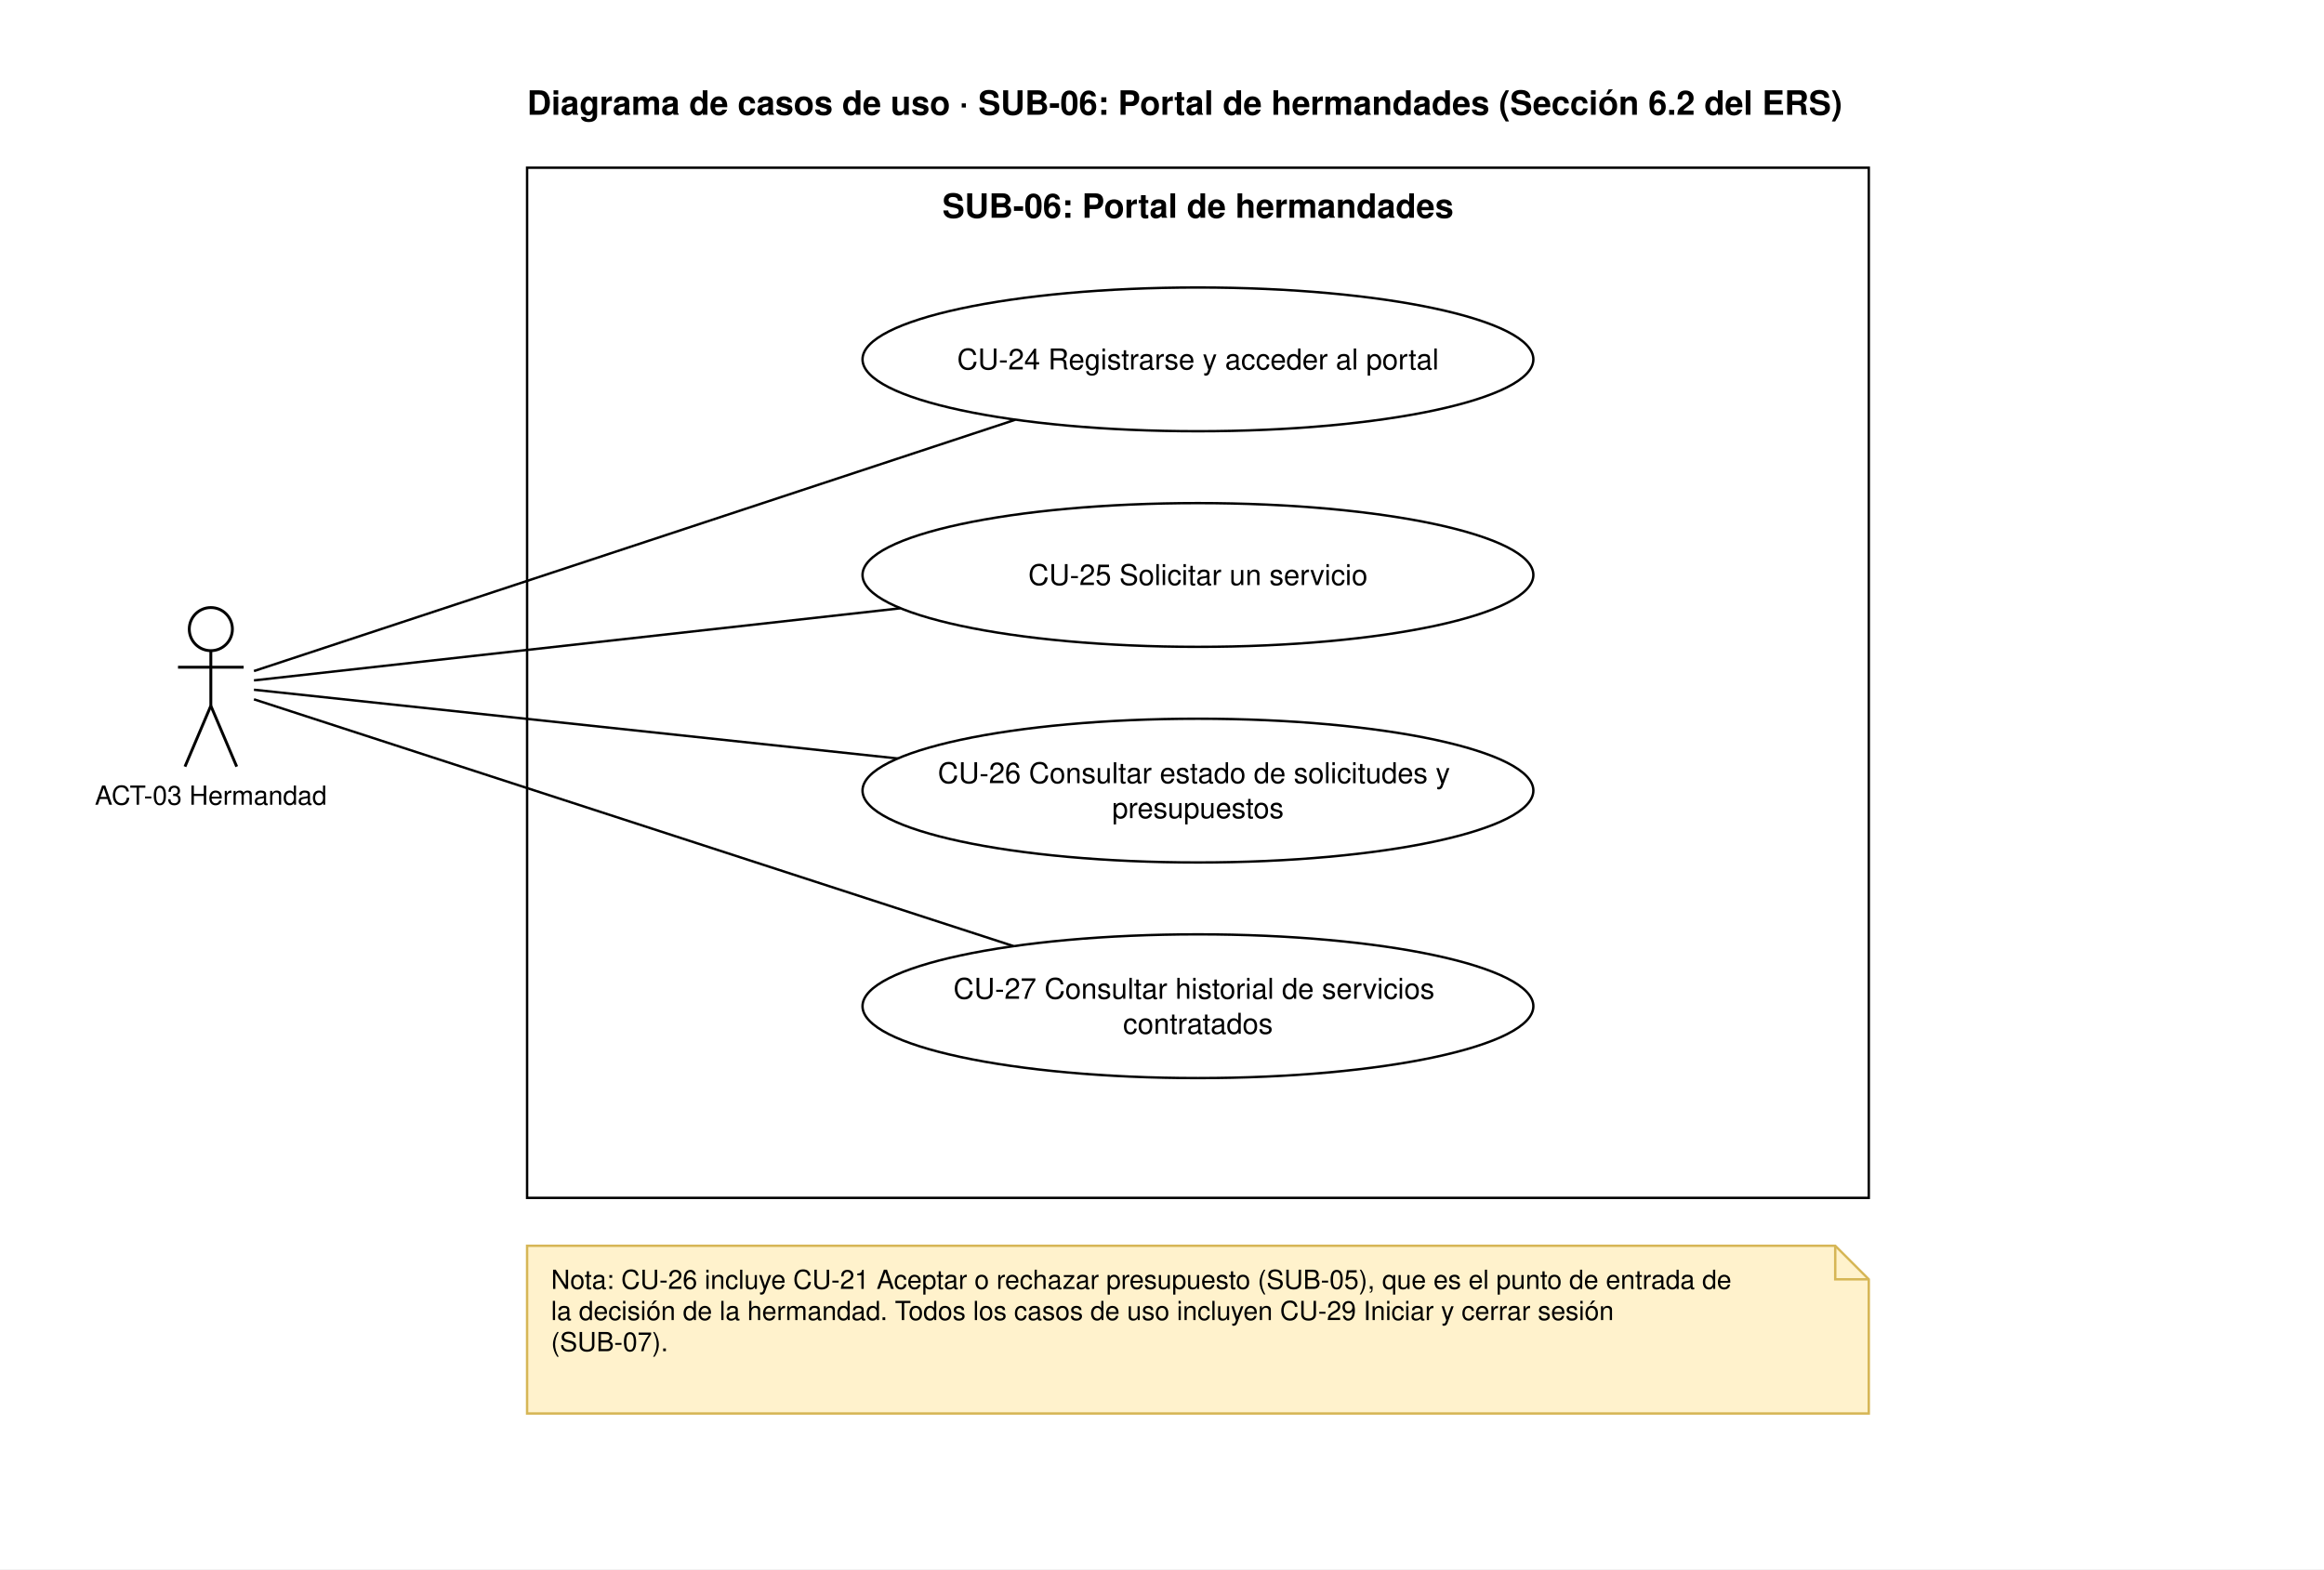
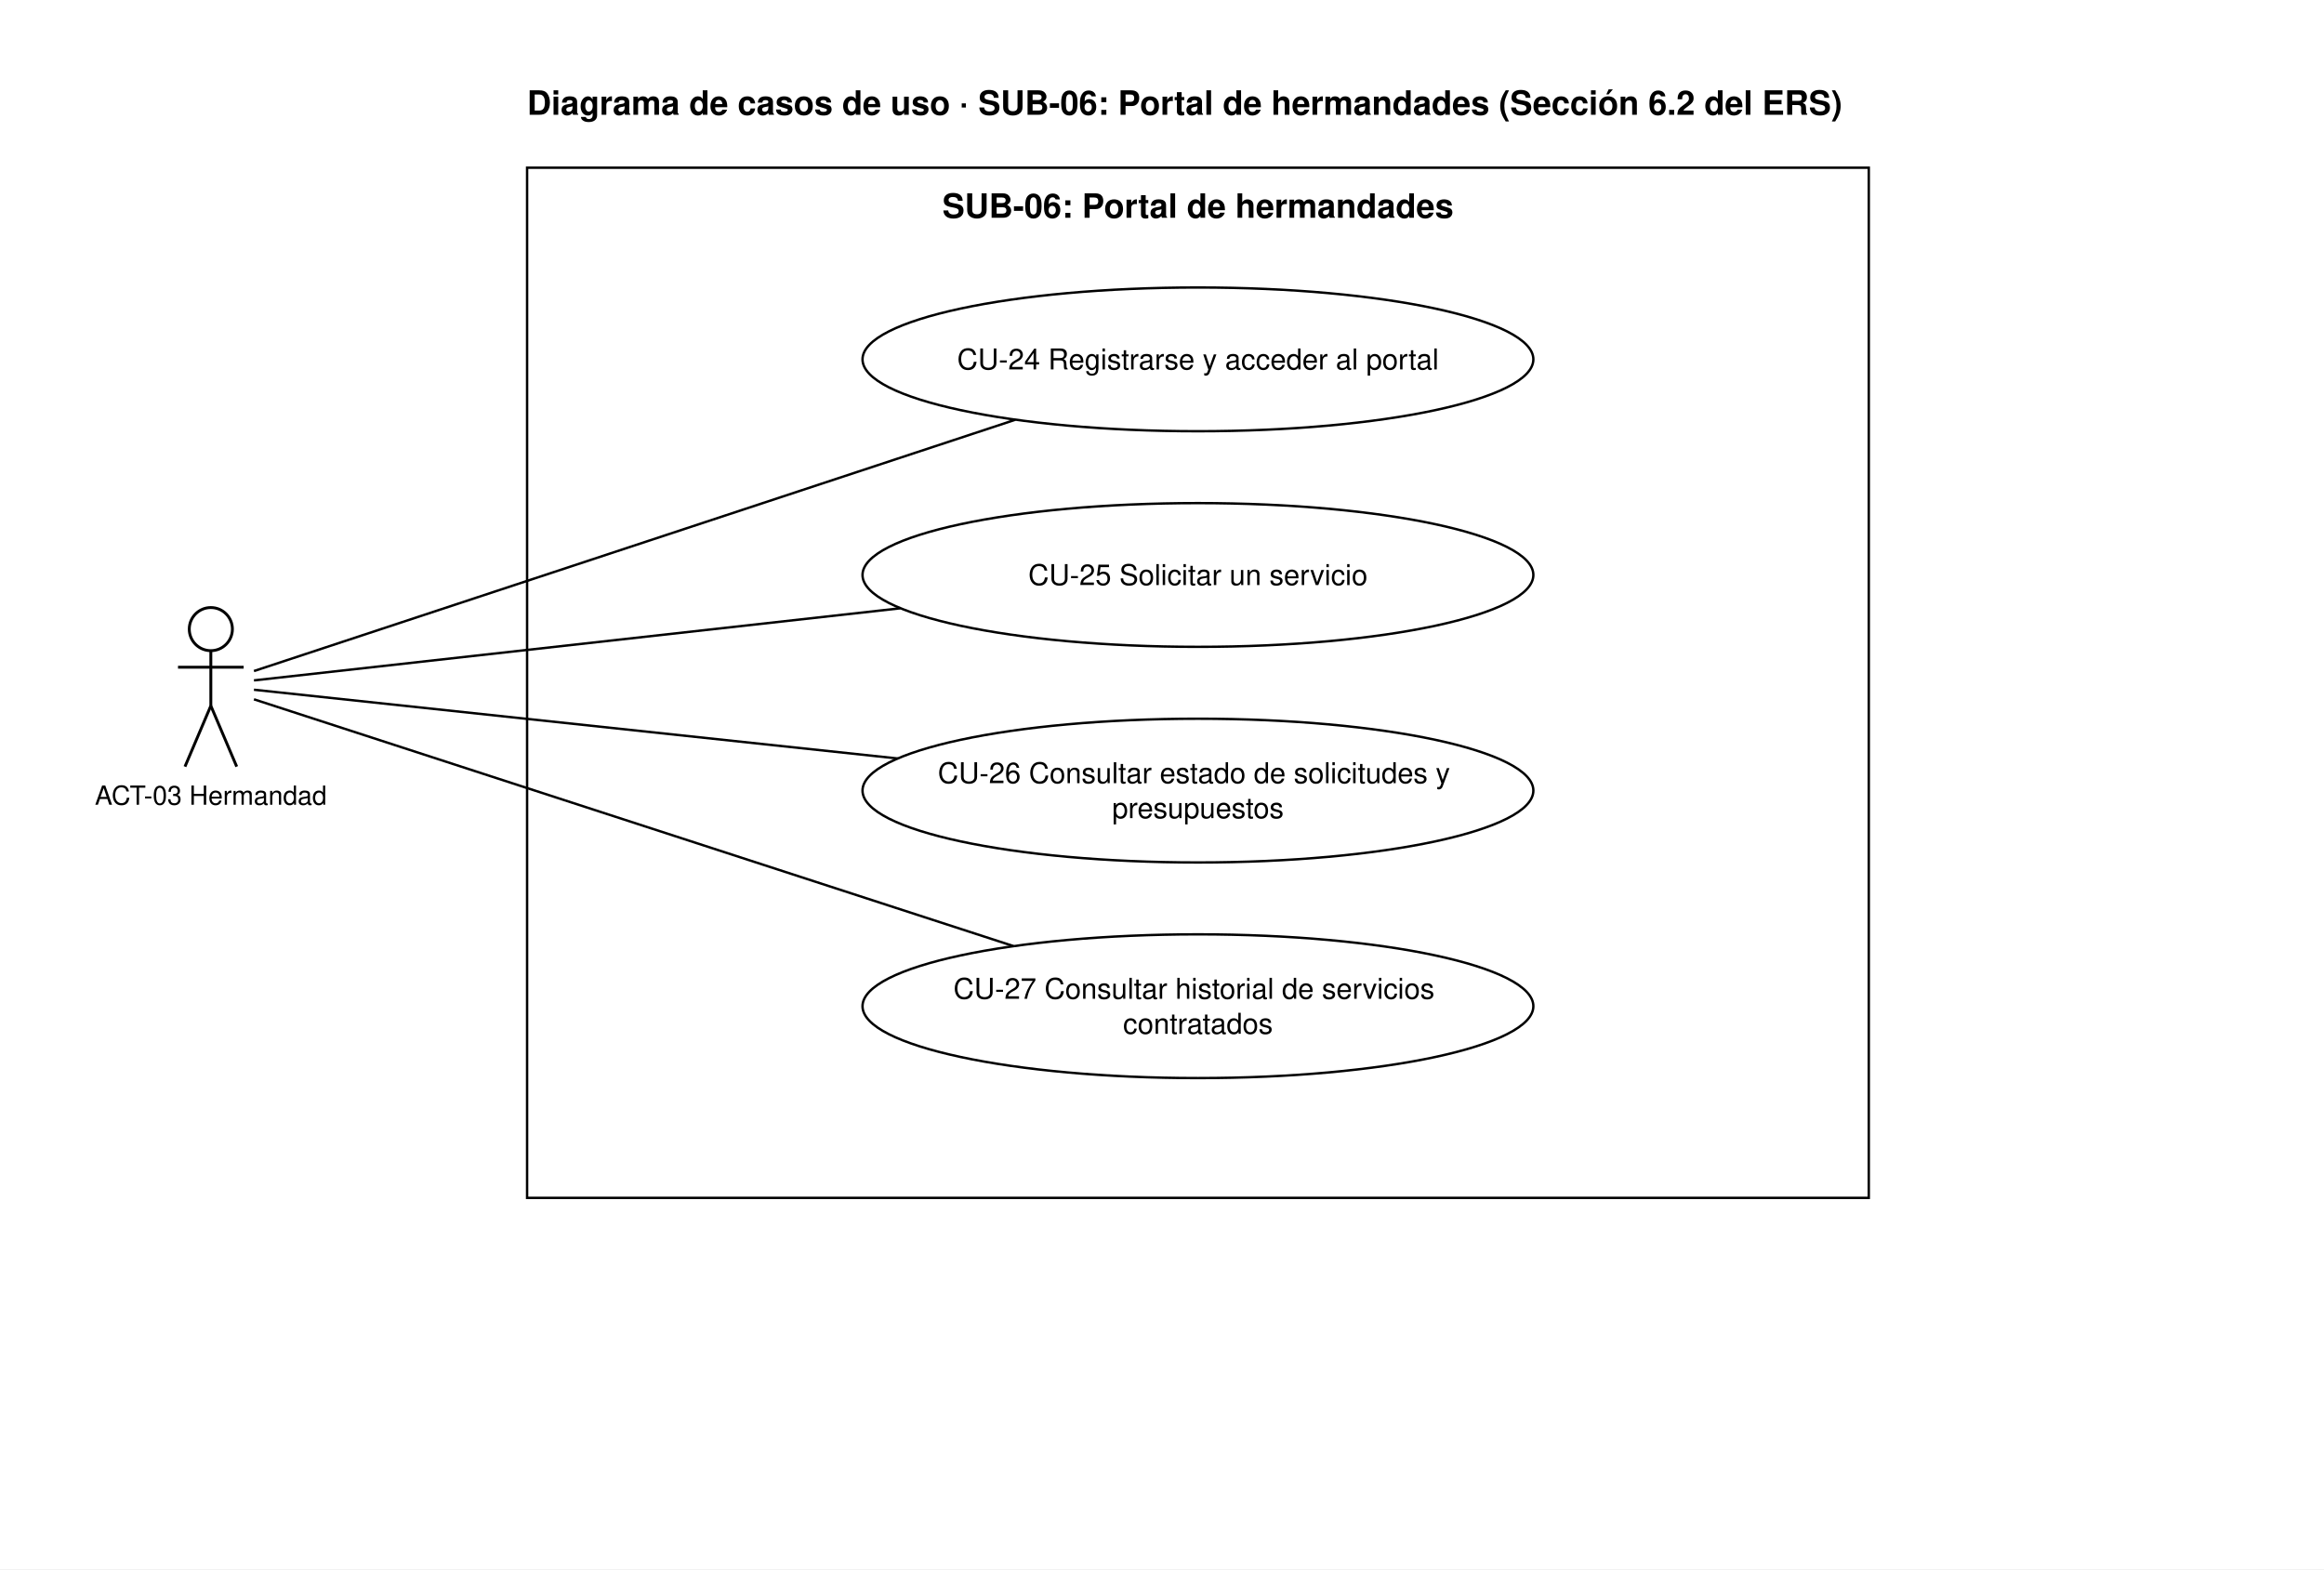
<svg xmlns="http://www.w3.org/2000/svg" viewBox="20.0 -10.0 970.0 655.0" width="970" height="655">
  <rect x="20.0" y="-10.0" width="970.0" height="655.0" fill="#ffffff" />
  <line x1="126.0" y1="270.1" x2="443.8" y2="165.2" stroke="#000000" stroke-width="1" />
  <line x1="126.0" y1="274.0" x2="395.8" y2="243.9" stroke="#000000" stroke-width="1" />
  <line x1="126.0" y1="277.9" x2="394.7" y2="306.6" stroke="#000000" stroke-width="1" />
  <line x1="126.0" y1="281.9" x2="443.0" y2="384.9" stroke="#000000" stroke-width="1" />
  <text x="240.0" y="37.9" font-family="Helvetica, Arial, sans-serif" font-size="14" text-anchor="start" fill="#000000" font-weight="bold">Diagrama de casos de uso · SUB-06: Portal de hermandades (Sección 6.2 del ERS)</text>
  <rect x="240.0" y="60.0" width="560.0" height="430.0" fill="none" stroke="#000000" stroke-width="1" />
  <text x="520.0" y="80.9" font-family="Helvetica, Arial, sans-serif" font-size="14" text-anchor="middle" fill="#000000" font-weight="bold">
    <tspan x="520.0">SUB-06: Portal de hermandades</tspan>
  </text>
  <circle cx="108.0" cy="252.6" r="9.0" fill="#ffffff" stroke="#000000" stroke-width="1.2" />
  <line x1="108.0" y1="261.6" x2="108.0" y2="284.6" stroke="#000000" stroke-width="1.2" />
  <line x1="94.3" y1="268.5" x2="121.7" y2="268.5" stroke="#000000" stroke-width="1.2" />
  <line x1="108.0" y1="284.6" x2="97.2" y2="310.0" stroke="#000000" stroke-width="1.2" />
  <line x1="108.0" y1="284.6" x2="118.8" y2="310.0" stroke="#000000" stroke-width="1.2" />
  <text x="108.0" y="325.9" font-family="Helvetica, Arial, sans-serif" font-size="11" text-anchor="middle" fill="#000000">
    <tspan x="108.0">ACT-03 Hermandad</tspan>
  </text>
  <ellipse cx="520.0" cy="140.0" rx="140.0" ry="30.0" fill="#ffffff" stroke="#000000" stroke-width="1" />
  <text x="520.0" y="144.2" font-family="Helvetica, Arial, sans-serif" font-size="12" text-anchor="middle" fill="#000000">
    <tspan x="520.0">CU-24 Registrarse y acceder al portal</tspan>
  </text>
  <ellipse cx="520.0" cy="230.0" rx="140.0" ry="30.0" fill="#ffffff" stroke="#000000" stroke-width="1" />
  <text x="520.0" y="234.2" font-family="Helvetica, Arial, sans-serif" font-size="12" text-anchor="middle" fill="#000000">
    <tspan x="520.0">CU-25 Solicitar un servicio</tspan>
  </text>
  <ellipse cx="520.0" cy="320.0" rx="140.0" ry="30.0" fill="#ffffff" stroke="#000000" stroke-width="1" />
  <text x="520.0" y="316.9" font-family="Helvetica, Arial, sans-serif" font-size="12" text-anchor="middle" fill="#000000">
    <tspan x="520.0">CU-26 Consultar estado de solicitudes y</tspan>
    <tspan x="520.0" dy="14.6">presupuestos</tspan>
  </text>
  <ellipse cx="520.0" cy="410.0" rx="140.0" ry="30.0" fill="#ffffff" stroke="#000000" stroke-width="1" />
  <text x="520.0" y="406.9" font-family="Helvetica, Arial, sans-serif" font-size="12" text-anchor="middle" fill="#000000">
    <tspan x="520.0">CU-27 Consultar historial de servicios</tspan>
    <tspan x="520.0" dy="14.6">contratados</tspan>
  </text>
-   <polygon points="240.0,510.0 786.0,510.0 800.0,524.0 800.0,580.0 240.0,580.0" fill="#fff2cc" stroke="#d6b656" stroke-width="1" />
-   <polyline points="786.0,510.0 786.0,524.0 800.0,524.0" fill="none" stroke="#d6b656" stroke-width="1" />
-   <text x="250.0" y="528.0" font-family="Helvetica, Arial, sans-serif" font-size="11" text-anchor="start" fill="#000000">Nota: CU-26 incluye CU-21 Aceptar o rechazar presupuesto (SUB-05), que es el punto de entrada de</text>
-   <text x="250.0" y="541.0" font-family="Helvetica, Arial, sans-serif" font-size="11" text-anchor="start" fill="#000000">la decisión de la hermandad. Todos los casos de uso incluyen CU-29 Iniciar y cerrar sesión</text>
-   <text x="250.0" y="554.0" font-family="Helvetica, Arial, sans-serif" font-size="11" text-anchor="start" fill="#000000">(SUB-07).</text>
</svg>
